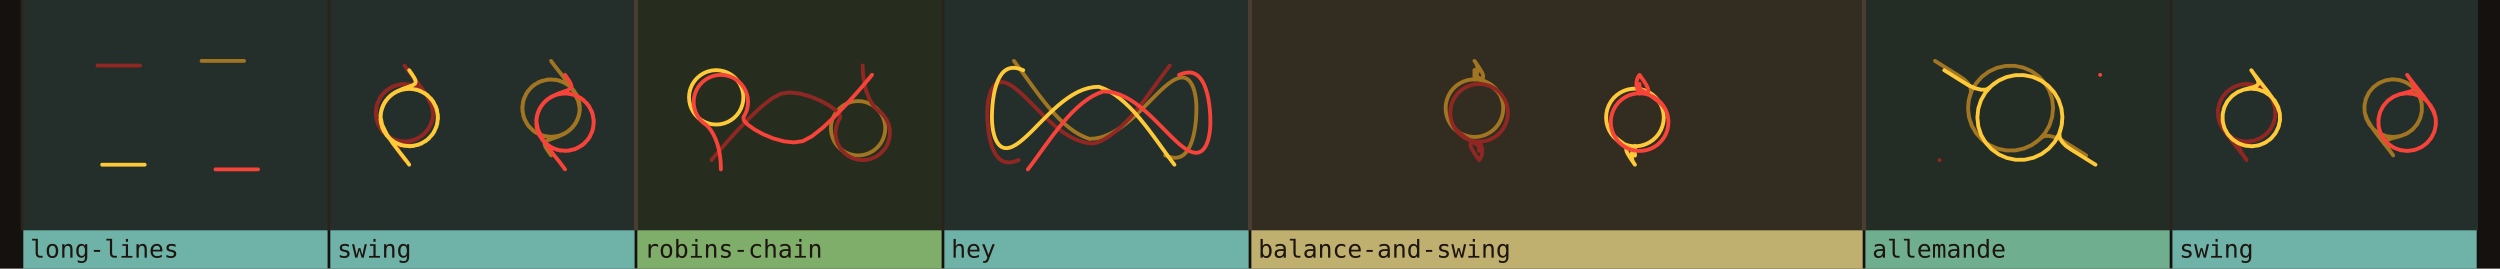
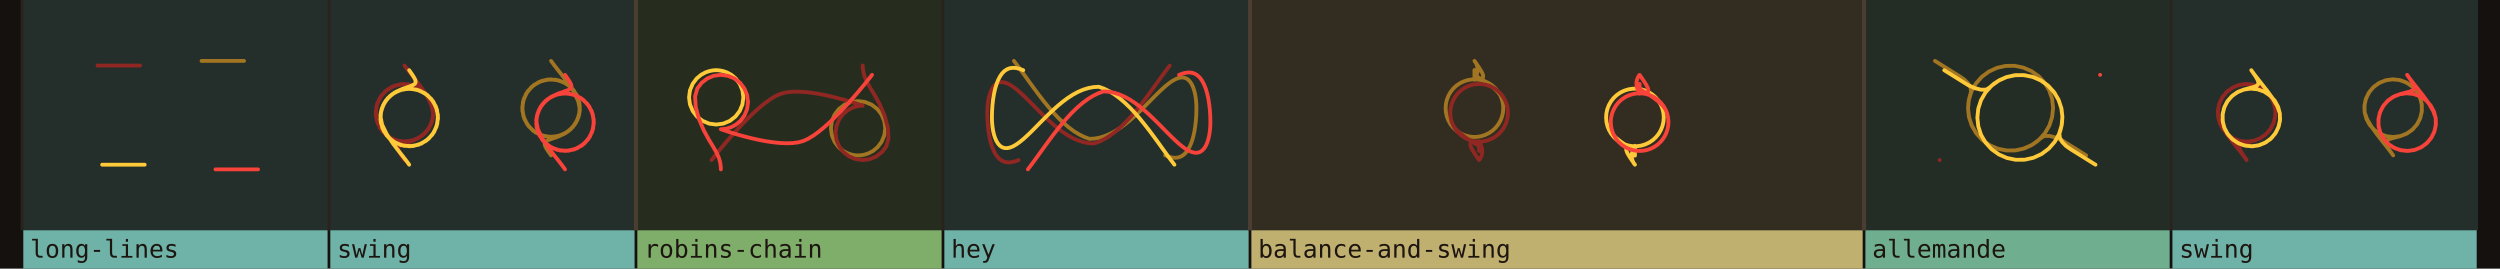
<svg xmlns="http://www.w3.org/2000/svg" viewBox="0 0 912 98" width="912" height="98" role="img">
  <rect width="912" height="98" fill="#14110f" />
  <svg x="8" y="0" width="112" height="84" viewBox="0 0 112 84">
    <rect width="112" height="84" fill="#6fb3a8" fill-opacity="0.18" />
-     <path d="M81.03 22.22L80.99 22.22L80.88 22.22L80.7 22.22L80.44 22.22L80.12 22.22L79.72 22.22L79.27 22.22L78.76 22.22L78.2 22.22L77.58 22.22L76.93 22.22L76.24 22.22L75.53 22.22L74.79 22.22L74.04 22.22L73.28 22.22L72.52 22.22L71.76 22.22L71.02 22.22L70.31 22.22L69.62 22.22L68.97 22.22L68.36 22.22L67.79 22.22L67.28 22.22L66.83 22.22L66.44 22.22L66.11 22.22L65.85 22.22L65.67 22.22L65.56 22.22L65.52 22.22L65.56 22.22L65.67 22.22L65.85 22.22L66.11 22.22L66.44 22.22L66.83 22.22L67.28 22.22L67.79 22.22L68.36 22.22L68.97 22.22L69.62 22.22L70.31 22.22L71.02 22.22L71.76 22.22L72.52 22.22L73.28 22.22L74.04 22.22L74.79 22.22L75.53 22.22L76.24 22.22L76.93 22.22L77.58 22.22L78.2 22.22L78.76 22.22L79.27 22.22L79.72 22.22L80.12 22.22L80.44 22.22L80.7 22.22L80.88 22.22L80.99 22.22L81.03 22.22" fill="none" stroke="#a17521" stroke-width="1.4" stroke-linecap="round" stroke-linejoin="round" />
-     <path d="M27.57 23.92L27.61 23.92L27.72 23.92L27.91 23.92L28.16 23.92L28.49 23.92L28.88 23.92L29.33 23.92L29.85 23.92L30.41 23.92L31.02 23.92L31.67 23.92L32.36 23.92L33.08 23.92L33.82 23.92L34.57 23.92L35.33 23.92L36.09 23.92L36.84 23.92L37.58 23.92L38.3 23.92L38.99 23.92L39.64 23.92L40.25 23.92L40.81 23.92L41.33 23.92L41.78 23.92L42.17 23.92L42.5 23.92L42.75 23.92L42.94 23.92L43.05 23.92L43.09 23.92L43.05 23.92L42.94 23.92L42.75 23.92L42.5 23.92L42.17 23.92L41.78 23.92L41.33 23.92L40.81 23.92L40.25 23.92L39.64 23.92L38.99 23.92L38.3 23.92L37.58 23.92L36.84 23.92L36.09 23.92L35.33 23.92L34.57 23.92L33.82 23.92L33.08 23.92L32.36 23.92L31.67 23.92L31.02 23.92L30.41 23.92L29.85 23.92L29.33 23.92L28.88 23.92L28.49 23.92L28.16 23.92L27.91 23.92L27.72 23.92L27.61 23.92L27.57 23.92" fill="none" stroke="#902722" stroke-width="1.4" stroke-linecap="round" stroke-linejoin="round" />
-     <path d="M29.27 60.08L29.31 60.08L29.42 60.08L29.61 60.08L29.86 60.08L30.19 60.08L30.58 60.08L31.03 60.08L31.54 60.08L32.11 60.08L32.72 60.08L33.37 60.08L34.06 60.08L34.78 60.08L35.51 60.08L36.27 60.08L37.03 60.08L37.79 60.08L38.54 60.08L39.28 60.08L40 60.08L40.68 60.08L41.34 60.08L41.95 60.08L42.51 60.08L43.02 60.08L43.48 60.08L43.87 60.08L44.19 60.08L44.45 60.08L44.63 60.08L44.75 60.08L44.78 60.08L44.75 60.08L44.63 60.08L44.45 60.08L44.19 60.08L43.87 60.08L43.48 60.08L43.02 60.08L42.51 60.08L41.95 60.08L41.34 60.08L40.68 60.08L40 60.08L39.28 60.08L38.54 60.08L37.79 60.08L37.03 60.08L36.27 60.08L35.51 60.08L34.78 60.08L34.06 60.08L33.37 60.08L32.72 60.08L32.11 60.08L31.54 60.08L31.03 60.08L30.58 60.08L30.19 60.08L29.86 60.08L29.61 60.08L29.42 60.08L29.31 60.08L29.27 60.08" fill="none" stroke="#ffca39" stroke-width="1.4" stroke-linecap="round" stroke-linejoin="round" />
-     <path d="M86.12 61.78L86.09 61.78L85.97 61.78L85.79 61.78L85.53 61.78L85.21 61.78L84.82 61.78L84.36 61.78L83.85 61.78L83.29 61.78L82.68 61.78L82.02 61.78L81.33 61.78L80.62 61.78L79.88 61.78L79.13 61.78L78.37 61.78L77.61 61.78L76.85 61.78L76.12 61.78L75.4 61.78L74.71 61.78L74.06 61.78L73.45 61.78L72.88 61.78L72.37 61.78L71.92 61.78L71.53 61.78L71.2 61.78L70.94 61.78L70.76 61.78L70.65 61.78L70.61 61.78L70.65 61.78L70.76 61.78L70.94 61.78L71.2 61.78L71.53 61.78L71.92 61.78L72.37 61.78L72.88 61.78L73.45 61.78L74.06 61.78L74.71 61.78L75.4 61.78L76.12 61.78L76.85 61.78L77.61 61.78L78.37 61.78L79.13 61.78L79.88 61.78L80.62 61.78L81.33 61.78L82.02 61.78L82.68 61.78L83.29 61.78L83.85 61.78L84.36 61.78L84.82 61.78L85.21 61.78L85.53 61.78L85.79 61.78L85.97 61.78L86.09 61.78L86.12 61.78" fill="none" stroke="#f8433a" stroke-width="1.4" stroke-linecap="round" stroke-linejoin="round" />
+     <path d="M81.03 22.22L80.99 22.22L80.87 22.22L80.67 22.22L80.39 22.22L80.02 22.22L79.58 22.22L79.05 22.22L78.45 22.22L77.8 22.22L77.15 22.22L76.51 22.22L75.86 22.22L75.21 22.22L74.57 22.22L73.92 22.22L73.28 22.22L72.63 22.22L71.98 22.22L71.34 22.22L70.69 22.22L70.04 22.22L69.4 22.22L68.75 22.22L68.1 22.22L67.5 22.22L66.97 22.22L66.53 22.22L66.17 22.22L65.88 22.22L65.68 22.22L65.56 22.22L65.52 22.22L65.56 22.22L65.68 22.22L65.88 22.22L66.17 22.22L66.53 22.22L66.97 22.22L67.5 22.22L68.1 22.22L68.75 22.22L69.4 22.22L70.04 22.22L70.69 22.22L71.34 22.22L71.98 22.22L72.63 22.22L73.28 22.22L73.92 22.22L74.57 22.22L75.21 22.22L75.86 22.22L76.51 22.22L77.15 22.22L77.8 22.22L78.45 22.22L79.05 22.22L79.58 22.22L80.02 22.22L80.39 22.22L80.67 22.22L80.87 22.22L80.99 22.22L81.03 22.22" fill="none" stroke="#a17521" stroke-width="1.4" stroke-linecap="round" stroke-linejoin="round" />
+     <path d="M27.57 23.92L27.61 23.92L27.74 23.92L27.94 23.92L28.22 23.92L28.58 23.92L29.03 23.92L29.55 23.92L30.16 23.92L30.81 23.92L31.45 23.92L32.1 23.92L32.75 23.92L33.39 23.92L34.04 23.92L34.68 23.92L35.33 23.92L35.98 23.92L36.62 23.92L37.27 23.92L37.92 23.92L38.56 23.92L39.21 23.92L39.85 23.92L40.5 23.92L41.11 23.92L41.63 23.92L42.08 23.92L42.44 23.92L42.72 23.92L42.92 23.92L43.05 23.92L43.09 23.92L43.05 23.92L42.92 23.92L42.72 23.92L42.44 23.92L42.08 23.92L41.63 23.92L41.11 23.92L40.5 23.92L39.85 23.92L39.21 23.92L38.56 23.92L37.92 23.92L37.27 23.92L36.62 23.92L35.98 23.92L35.33 23.92L34.68 23.92L34.04 23.92L33.39 23.92L32.75 23.92L32.1 23.92L31.45 23.92L30.81 23.92L30.16 23.92L29.55 23.92L29.03 23.92L28.58 23.92L28.22 23.92L27.94 23.92L27.74 23.92L27.61 23.92L27.57 23.92" fill="none" stroke="#902722" stroke-width="1.4" stroke-linecap="round" stroke-linejoin="round" />
+     <path d="M29.27 60.08L29.31 60.08L29.43 60.08L29.63 60.08L29.92 60.08L30.28 60.08L30.73 60.08L31.25 60.08L31.86 60.08L32.5 60.08L33.15 60.08L33.8 60.08L34.44 60.08L35.09 60.08L35.73 60.08L36.38 60.08L37.03 60.08L37.67 60.08L38.32 60.08L38.97 60.08L39.61 60.08L40.26 60.08L40.91 60.08L41.55 60.08L42.2 60.08L42.8 60.08L43.33 60.08L43.77 60.08L44.14 60.08L44.42 60.08L44.62 60.08L44.74 60.08L44.78 60.08L44.74 60.08L44.62 60.08L44.42 60.08L44.14 60.08L43.77 60.08L43.33 60.08L42.8 60.08L42.2 60.08L41.55 60.08L40.91 60.08L40.26 60.08L39.61 60.08L38.97 60.08L38.32 60.08L37.67 60.08L37.03 60.08L36.38 60.08L35.73 60.08L35.09 60.08L34.44 60.08L33.8 60.08L33.15 60.08L32.5 60.08L31.86 60.08L31.25 60.08L30.73 60.08L30.28 60.08L29.92 60.08L29.63 60.08L29.43 60.08L29.31 60.08L29.27 60.08" fill="none" stroke="#ffca39" stroke-width="1.4" stroke-linecap="round" stroke-linejoin="round" />
+     <path d="M86.12 61.78L86.08 61.78L85.96 61.78L85.76 61.78L85.48 61.78L85.11 61.78L84.67 61.78L84.14 61.78L83.54 61.78L82.89 61.78L82.24 61.78L81.6 61.78L80.95 61.78L80.31 61.78L79.66 61.78L79.01 61.78L78.37 61.78L77.72 61.78L77.07 61.78L76.43 61.78L75.78 61.78L75.13 61.78L74.49 61.78L73.84 61.78L73.2 61.78L72.59 61.78L72.06 61.78L71.62 61.78L71.26 61.78L70.97 61.78L70.77 61.78L70.65 61.78L70.61 61.78L70.65 61.78L70.77 61.78L70.97 61.78L71.26 61.78L71.62 61.78L72.06 61.78L72.59 61.78L73.2 61.78L73.84 61.78L74.49 61.78L75.13 61.78L75.78 61.78L76.43 61.78L77.07 61.78L77.72 61.78L78.37 61.78L79.01 61.78L79.66 61.78L80.31 61.78L80.95 61.78L81.6 61.78L82.24 61.78L82.89 61.78L83.54 61.78L84.14 61.78L84.67 61.78L85.11 61.78L85.48 61.78L85.76 61.78L85.96 61.78L86.08 61.78L86.12 61.78" fill="none" stroke="#f8433a" stroke-width="1.4" stroke-linecap="round" stroke-linejoin="round" />
  </svg>
  <path d="M8 0L8 84" stroke="#2a221c" stroke-width="1" fill="none" />
  <svg x="8" y="84" width="112" height="14" viewBox="0 0 112 14">
    <rect x="0.5" width="111" height="14" fill="#6fb3a8" />
    <text x="3" y="10" fill="#1d1510" font-size="9" font-family="ui-monospace, Menlo, monospace">long-lines</text>
  </svg>
  <svg x="120" y="0" width="112" height="84" viewBox="0 0 112 84">
    <rect width="112" height="84" fill="#6fb3a8" fill-opacity="0.18" />
    <path d="M81.03 22.22L81.3 22.59L82.06 23.63L83.31 25.24L85.03 27.42L87.11 30.16L89.24 33.39L90.93 36.88L91.54 40.03L91 42.81L89.58 45.59L87.34 47.87L84.53 49.37L81.4 49.97L78.23 49.59L75.32 48.29L72.93 46.17L71.29 43.43L70.55 40.33L70.77 37.15L71.93 34.18L73.93 31.69L76.58 29.92L79.65 29.03L82.84 29.09L85.86 30.11L88.44 31.98L90.34 34.55L91.38 37.56L91.47 40.75L90.6 43.82L88.85 46.49L86.38 48.51L83.42 49.7L80.24 49.94L77.14 49.23L74.39 47.61L72.25 45.24L70.92 42.34L70.52 39.18L71.08 36.04L72.56 33.21L74.82 30.96L77.65 29.49L80.8 28.94L83.96 29.35L86.85 30.69L89.21 32.84L90.82 35.6L91.52 38.71L91.27 41.89L90.07 44.84L88.11 47.24L85.81 48.83L83.4 49.91L81.29 50.65L79.76 51.21L78.9 51.78L78.65 52.46L78.87 53.3L79.37 54.24L79.97 55.17L80.52 55.96L80.9 56.5L81.03 56.69" fill="none" stroke="#a17521" stroke-width="1.4" stroke-linecap="round" stroke-linejoin="round" />
    <path d="M27.57 23.92L27.84 24.29L28.6 25.32L29.85 26.94L31.58 29.12L33.65 31.86L35.79 35.09L37.47 38.58L38.08 41.73L37.55 44.5L36.12 47.29L33.89 49.57L31.07 51.07L27.94 51.66L24.77 51.29L21.86 49.98L19.48 47.87L17.84 45.13L17.09 42.03L17.31 38.84L18.47 35.87L20.47 33.39L23.13 31.62L26.19 30.72L29.38 30.79L32.4 31.81L34.98 33.68L36.88 36.25L37.92 39.26L38.01 42.45L37.14 45.52L35.4 48.19L32.93 50.21L29.97 51.4L26.79 51.64L23.68 50.92L20.93 49.31L18.79 46.94L17.46 44.04L17.06 40.88L17.62 37.74L19.11 34.91L21.37 32.66L24.2 31.19L27.34 30.63L30.5 31.05L33.4 32.39L35.75 34.54L37.36 37.29L38.07 40.4L37.81 43.58L36.61 46.54L34.65 48.93L32.35 50.53L29.94 51.61L27.83 52.34L26.3 52.91L25.44 53.47L25.19 54.16L25.41 55L25.91 55.94L26.52 56.87L27.07 57.66L27.44 58.19L27.57 58.39" fill="none" stroke="#902722" stroke-width="1.4" stroke-linecap="round" stroke-linejoin="round" />
    <path d="M29.27 60.08L29.01 59.71L28.25 58.68L26.99 57.06L25.27 54.88L23.19 52.14L21.06 48.91L19.37 45.42L18.77 42.27L19.3 39.5L20.73 36.71L22.96 34.43L25.77 32.93L28.91 32.34L32.07 32.71L34.99 34.02L37.37 36.13L39.01 38.87L39.75 41.97L39.53 45.16L38.37 48.13L36.37 50.61L33.72 52.38L30.66 53.28L27.47 53.21L24.44 52.19L21.86 50.32L19.97 47.75L18.92 44.74L18.83 41.55L19.7 38.48L21.45 35.81L23.92 33.79L26.88 32.6L30.06 32.36L33.17 33.08L35.92 34.69L38.06 37.06L39.39 39.96L39.79 43.12L39.22 46.26L37.74 49.09L35.48 51.34L32.65 52.81L29.51 53.37L26.34 52.95L23.45 51.61L21.09 49.46L19.49 46.71L18.78 43.6L19.04 40.42L20.24 37.46L22.19 35.07L24.5 33.47L26.9 32.39L29.02 31.66L30.55 31.09L31.4 30.53L31.65 29.84L31.43 29L30.93 28.06L30.33 27.13L29.78 26.34L29.41 25.81L29.27 25.61" fill="none" stroke="#ffca39" stroke-width="1.4" stroke-linecap="round" stroke-linejoin="round" />
    <path d="M86.12 61.78L85.86 61.41L85.1 60.37L83.85 58.76L82.12 56.58L80.04 53.84L77.91 50.61L76.22 47.12L75.62 43.97L76.15 41.19L77.58 38.41L79.81 36.13L82.62 34.63L85.76 34.03L88.93 34.41L91.84 35.71L94.22 37.83L95.86 40.57L96.61 43.67L96.39 46.85L95.22 49.82L93.22 52.31L90.57 54.08L87.51 54.97L84.32 54.91L81.3 53.89L78.72 52.02L76.82 49.45L75.77 46.44L75.68 43.25L76.55 40.18L78.3 37.51L80.77 35.49L83.73 34.3L86.91 34.06L90.02 34.77L92.77 36.39L94.91 38.76L96.24 41.66L96.64 44.82L96.07 47.96L94.59 50.79L92.33 53.04L89.5 54.51L86.36 55.06L83.2 54.65L80.3 53.31L77.94 51.16L76.34 48.4L75.63 45.29L75.89 42.11L77.09 39.16L79.04 36.76L81.35 35.17L83.76 34.09L85.87 33.35L87.4 32.79L88.25 32.22L88.5 31.54L88.29 30.7L87.79 29.76L87.18 28.83L86.63 28.04L86.26 27.5L86.12 27.31" fill="none" stroke="#f8433a" stroke-width="1.4" stroke-linecap="round" stroke-linejoin="round" />
  </svg>
  <path d="M120 0L120 84" stroke="#2a221c" stroke-width="1" fill="none" />
  <svg x="120" y="84" width="112" height="14" viewBox="0 0 112 14">
    <rect x="0.5" width="111" height="14" fill="#6fb3a8" />
    <text x="3" y="10" fill="#1d1510" font-size="9" font-family="ui-monospace, Menlo, monospace">swing</text>
  </svg>
  <svg x="232" y="0" width="112" height="84" viewBox="0 0 112 84">
    <rect width="112" height="84" fill="#7fae6a" fill-opacity="0.18" />
-     <path d="M81.03 56.69L81.08 56.69L81.21 56.69L81.43 56.68L81.73 56.67L82.11 56.63L82.56 56.57L83.09 56.47L83.67 56.33L84.32 56.13L85 55.86L85.72 55.51L86.46 55.07L87.2 54.53L87.93 53.89L88.63 53.14L89.27 52.29L89.84 51.32L90.31 50.26L90.66 49.12L90.88 47.9L90.94 46.63L90.84 45.34L90.56 44.04L90.09 42.76L89.45 41.55L88.63 40.41L87.64 39.4L86.51 38.52L85.26 37.82L83.9 37.29L82.49 36.98L81.03 36.87L79.58 36.98L78.16 37.29L76.81 37.82L75.55 38.52L74.42 39.4L73.44 40.41L72.62 41.55L71.97 42.76L71.51 44.04L71.23 45.34L71.12 46.63L71.18 47.9L71.4 49.12L71.75 50.26L72.22 51.32L72.79 52.29L73.43 53.14L74.13 53.89L74.86 54.53L75.6 55.07L76.34 55.51L77.06 55.86L77.75 56.13L78.39 56.33L78.97 56.47L79.5 56.57L79.95 56.63L80.33 56.67L80.63 56.68L80.85 56.69L80.99 56.69L81.03 56.69" fill="none" stroke="#a17521" stroke-width="1.4" stroke-linecap="round" stroke-linejoin="round" />
-     <path d="M27.57 58.39L28.34 57.45L30.43 54.97L33.51 51.41L37.29 47.25L41.43 42.98L45.61 39.06L49.53 35.97L52.86 34.19L56.11 33.73L59.77 34.14L63.57 35.2L67.22 36.71L70.42 38.45L72.89 40.21L74.35 41.79L74.49 42.97L73.92 43.93L73.45 44.99L73.1 46.14L72.88 47.35L72.82 48.62L72.92 49.92L73.21 51.22L73.67 52.49L74.31 53.71L75.13 54.84L76.12 55.86L77.25 56.73L78.5 57.44L79.86 57.96L81.27 58.28L82.73 58.39L84.18 58.28L85.6 57.96L86.95 57.44L88.21 56.73L89.34 55.86L90.32 54.84L91.14 53.71L91.79 52.49L92.25 51.22L92.53 49.92L92.64 48.62L92.58 47.35L92.36 46.14L92.01 44.99L91.54 43.93L90.97 42.97L90.33 42.11L89.63 41.36L88.9 40.72L88.16 40.19L87.33 39.43L86.41 38.25L85.5 36.75L84.69 35.03L84.01 33.19L83.5 31.3L83.13 29.45L82.91 27.72L82.79 26.21L82.74 25L82.73 24.2L82.73 23.92" fill="none" stroke="#902722" stroke-width="1.4" stroke-linecap="round" stroke-linejoin="round" />
-     <path d="M29.27 25.61L29.23 25.61L29.09 25.61L28.87 25.62L28.57 25.64L28.19 25.67L27.74 25.73L27.21 25.83L26.63 25.97L25.99 26.17L25.3 26.44L24.58 26.79L23.84 27.23L23.1 27.77L22.37 28.41L21.67 29.16L21.03 30.02L20.46 30.98L19.99 32.04L19.64 33.18L19.42 34.4L19.36 35.67L19.47 36.97L19.75 38.27L20.21 39.54L20.86 40.76L21.68 41.89L22.66 42.91L23.79 43.78L25.05 44.49L26.4 45.01L27.82 45.33L29.27 45.43L30.73 45.33L32.14 45.01L33.5 44.49L34.75 43.78L35.88 42.91L36.87 41.89L37.69 40.76L38.33 39.54L38.79 38.27L39.08 36.97L39.18 35.67L39.12 34.4L38.9 33.18L38.55 32.04L38.08 30.98L37.51 30.02L36.87 29.16L36.17 28.41L35.44 27.77L34.7 27.23L33.96 26.79L33.24 26.44L32.56 26.17L31.91 25.97L31.33 25.83L30.8 25.73L30.35 25.67L29.97 25.64L29.67 25.62L29.45 25.61L29.32 25.61L29.27 25.61" fill="none" stroke="#ffca39" stroke-width="1.4" stroke-linecap="round" stroke-linejoin="round" />
-     <path d="M86.12 27.31L85.36 28.24L83.27 30.73L80.18 34.29L76.41 38.44L72.27 42.72L68.08 46.64L64.16 49.73L60.83 51.5L57.59 51.96L53.93 51.56L50.13 50.5L46.48 48.99L43.28 47.25L40.8 45.48L39.35 43.91L39.21 42.73L39.78 41.76L40.25 40.71L40.6 39.56L40.82 38.34L40.88 37.07L40.77 35.78L40.49 34.48L40.03 33.2L39.38 31.99L38.56 30.85L37.58 29.84L36.45 28.96L35.19 28.26L33.84 27.74L32.42 27.42L30.97 27.31L29.51 27.42L28.1 27.74L26.74 28.26L25.49 28.96L24.36 29.84L23.37 30.85L22.55 31.99L21.91 33.2L21.44 34.48L21.16 35.78L21.06 37.07L21.12 38.34L21.34 39.56L21.69 40.71L22.16 41.76L22.73 42.73L23.37 43.58L24.07 44.33L24.8 44.97L25.54 45.51L26.37 46.26L27.29 47.45L28.2 48.95L29.01 50.66L29.69 52.51L30.2 54.4L30.56 56.25L30.79 57.98L30.91 59.49L30.96 60.7L30.97 61.49L30.97 61.78" fill="none" stroke="#f8433a" stroke-width="1.4" stroke-linecap="round" stroke-linejoin="round" />
+     <path d="M81.03 56.69L81.03 56.69L81.03 56.69L81.03 56.69L81.03 56.69L81.03 56.69L81.03 56.69L81.03 56.69L81.03 56.69L81.03 56.69L81.03 56.69L81.03 56.69L81.03 56.69L81.03 56.69L81.03 56.69L81.03 56.69L81.03 56.69L81.03 56.69L81.03 56.69L81.03 56.69L81.03 56.69L81.03 56.69L81.03 56.69L81.03 56.69L81.03 56.69L81.03 56.69L81.03 56.69L81.03 56.69L81.03 56.69L81.03 56.69L81.03 56.69L81.03 56.69L81.03 56.69L81.19 56.69L81.68 56.67L82.49 56.58L83.6 56.35L84.97 55.87L86.54 55.02L88.15 53.67L89.61 51.73L90.6 49.34L90.94 46.78L90.6 44.21L89.61 41.82L88.04 39.77L85.99 38.2L83.6 37.21L81.03 36.87L78.47 37.21L76.08 38.2L74.02 39.77L72.45 41.82L71.46 44.21L71.12 46.78L71.46 49.34L72.45 51.73L73.91 53.67L75.53 55.02L77.09 55.87L78.47 56.35L79.58 56.58L80.38 56.67L80.87 56.69L81.03 56.69" fill="none" stroke="#a17521" stroke-width="1.4" stroke-linecap="round" stroke-linejoin="round" />
+     <path d="M27.57 58.39L27.76 58.15L28.28 57.49L29.1 56.44L30.2 55.08L31.54 53.46L33.09 51.62L34.81 49.64L36.68 47.56L38.65 45.44L40.69 43.34L42.78 41.32L44.87 39.42L46.94 37.71L48.96 36.24L50.88 35.07L52.67 34.26L54.53 33.76L56.6 33.49L58.86 33.43L61.25 33.54L63.72 33.79L66.22 34.17L68.72 34.64L71.15 35.17L73.47 35.75L75.64 36.33L77.61 36.9L79.33 37.43L80.74 37.89L81.81 38.25L82.49 38.48L82.73 38.57L82.57 38.57L82.08 38.59L81.27 38.67L80.16 38.9L78.79 39.38L77.22 40.24L75.61 41.58L74.15 43.52L73.16 45.91L72.82 48.48L73.16 51.04L74.15 53.43L75.72 55.48L77.77 57.06L80.16 58.05L82.73 58.39L85.29 58.05L87.68 57.06L89.74 55.48L91.31 53.43L92.12 50.54L91.91 46.66L90.71 42.25L88.93 38.08L87.08 34.71L85.48 32.08L84.26 29.93L83.44 28.08L82.97 26.38L82.78 25L82.73 24.19L82.73 23.92" fill="none" stroke="#902722" stroke-width="1.4" stroke-linecap="round" stroke-linejoin="round" />
+     <path d="M29.27 25.61L29.27 25.61L29.27 25.61L29.27 25.61L29.27 25.61L29.27 25.61L29.27 25.61L29.27 25.61L29.27 25.61L29.27 25.61L29.27 25.61L29.27 25.61L29.27 25.61L29.27 25.61L29.27 25.61L29.27 25.61L29.27 25.61L29.27 25.61L29.27 25.61L29.27 25.61L29.27 25.61L29.27 25.61L29.27 25.61L29.27 25.61L29.27 25.61L29.27 25.61L29.27 25.61L29.27 25.61L29.27 25.61L29.27 25.61L29.27 25.61L29.27 25.61L29.27 25.61L29.11 25.61L28.62 25.63L27.82 25.72L26.71 25.95L25.33 26.43L23.77 27.28L22.15 28.63L20.69 30.57L19.7 32.96L19.36 35.52L19.7 38.09L20.69 40.48L22.26 42.53L24.32 44.11L26.71 45.1L29.27 45.43L31.84 45.1L34.23 44.11L36.28 42.53L37.85 40.48L38.84 38.09L39.18 35.52L38.84 32.96L37.85 30.57L36.39 28.63L34.78 27.28L33.21 26.43L31.84 25.95L30.73 25.72L29.92 25.63L29.43 25.61L29.27 25.61" fill="none" stroke="#ffca39" stroke-width="1.4" stroke-linecap="round" stroke-linejoin="round" />
+     <path d="M86.12 27.31L85.94 27.54L85.42 28.21L84.59 29.25L83.49 30.62L82.15 32.24L80.6 34.07L78.88 36.06L77.02 38.14L75.05 40.25L73 42.35L70.92 44.38L68.82 46.28L66.75 47.99L64.74 49.45L62.82 50.62L61.02 51.44L59.17 51.94L57.09 52.2L54.84 52.27L52.45 52.16L49.98 51.9L47.47 51.53L44.98 51.06L42.55 50.52L40.22 49.95L38.05 49.37L36.09 48.8L34.37 48.27L32.95 47.81L31.88 47.45L31.2 47.22L30.97 47.13L31.13 47.13L31.62 47.11L32.42 47.02L33.53 46.79L34.91 46.31L36.47 45.46L38.09 44.11L39.55 42.18L40.54 39.79L40.88 37.22L40.54 34.66L39.55 32.27L37.98 30.21L35.92 28.64L33.53 27.65L30.97 27.31L28.4 27.65L26.01 28.64L23.96 30.21L22.39 32.27L21.57 35.16L21.79 39.04L22.99 43.45L24.77 47.62L26.62 50.98L28.22 53.62L29.44 55.77L30.26 57.62L30.73 59.32L30.92 60.69L30.97 61.51L30.97 61.78" fill="none" stroke="#f8433a" stroke-width="1.4" stroke-linecap="round" stroke-linejoin="round" />
  </svg>
  <path d="M232 0L232 84" stroke="#2a221c" stroke-width="1" fill="none" />
  <svg x="232" y="84" width="112" height="14" viewBox="0 0 112 14">
    <rect x="0.5" width="111" height="14" fill="#7fae6a" />
    <text x="3" y="10" fill="#1d1510" font-size="9" font-family="ui-monospace, Menlo, monospace">robins-chain</text>
  </svg>
  <svg x="344" y="0" width="112" height="84" viewBox="0 0 112 84">
    <rect width="112" height="84" fill="#6fb3a8" fill-opacity="0.18" />
    <path d="M81.03 56.69L82.35 57.18L83.6 57.48L84.78 57.57L85.88 57.43L86.91 57.05L87.85 56.42L88.71 55.56L89.49 54.46L90.17 53.14L90.78 51.61L91.29 49.89L91.71 48.01L92.03 45.99L92.27 43.87L92.41 41.68L92.45 39.45L92.41 37.81L92.27 36.2L92.03 34.66L91.71 33.23L91.29 31.93L90.78 30.79L90.17 29.85L89.49 29.1L88.71 28.59L87.85 28.31L86.91 28.26L85.88 28.47L84.78 28.91L83.6 29.57L82.35 30.46L81.03 31.53L79.65 32.78L78.2 34.17L76.69 35.68L75.12 37.27L73.5 38.9L71.84 40.55L70.13 42.18L68.38 43.74L66.59 45.21L64.78 46.56L62.93 47.76L61.06 48.77L59.18 49.58L57.28 50.18L55.37 50.54L53.45 50.66L51.54 49.95L49.63 49.01L47.73 47.84L45.85 46.44L43.98 44.84L42.13 43.07L40.32 41.14L38.53 39.08L36.78 36.94L35.07 34.73L33.4 32.5L31.79 30.28L30.22 28.11L28.71 26.02L27.26 24.05L25.88 22.22" fill="none" stroke="#a17521" stroke-width="1.4" stroke-linecap="round" stroke-linejoin="round" />
    <path d="M82.73 23.92L81.34 25.75L79.89 27.72L78.38 29.81L76.82 31.98L75.2 34.2L73.54 36.43L71.83 38.63L70.08 40.78L68.29 42.84L66.47 44.77L64.63 46.54L62.76 48.14L60.87 49.53L58.97 50.71L57.07 51.65L55.15 52.35L53.24 52.23L51.33 51.87L49.43 51.28L47.54 50.47L45.68 49.45L43.83 48.26L42.01 46.91L40.23 45.44L38.48 43.87L36.77 42.25L35.1 40.6L33.48 38.97L31.92 37.38L30.41 35.87L28.96 34.48L27.57 33.23L26.25 32.15L25 31.27L23.83 30.6L22.72 30.16L21.7 29.96L20.76 30L19.9 30.28L19.12 30.8L18.43 31.54L17.83 32.49L17.32 33.63L16.9 34.93L16.57 36.36L16.34 37.9L16.2 39.51L16.15 41.15L16.2 43.38L16.34 45.57L16.57 47.69L16.9 49.7L17.32 51.59L17.83 53.3L18.43 54.84L19.12 56.16L19.9 57.26L20.76 58.12L21.7 58.74L22.72 59.12L23.83 59.27L25 59.18L26.25 58.88L27.57 58.39" fill="none" stroke="#902722" stroke-width="1.4" stroke-linecap="round" stroke-linejoin="round" />
    <path d="M29.27 25.61L27.95 25.12L26.7 24.82L25.52 24.73L24.42 24.88L23.4 25.26L22.45 25.88L21.59 26.74L20.82 27.84L20.13 29.16L19.53 30.7L19.02 32.41L18.6 34.3L18.27 36.31L18.04 38.43L17.9 40.62L17.85 42.85L17.9 44.49L18.04 46.1L18.27 47.64L18.6 49.07L19.02 50.37L19.53 51.51L20.13 52.46L20.82 53.2L21.59 53.72L22.45 54L23.4 54.04L24.42 53.84L25.52 53.4L26.7 52.73L27.95 51.85L29.27 50.77L30.66 49.52L32.11 48.13L33.62 46.62L35.18 45.03L36.8 43.4L38.46 41.75L40.17 40.13L41.92 38.56L43.71 37.09L45.53 35.74L47.37 34.55L49.24 33.53L51.13 32.72L53.03 32.13L54.93 31.77L56.85 31.65L58.76 32.35L60.67 33.29L62.57 34.47L64.46 35.86L66.32 37.46L68.17 39.23L69.99 41.16L71.77 43.22L73.52 45.37L75.23 47.57L76.9 49.8L78.52 52.02L80.08 54.19L81.59 56.28L83.04 58.25L84.43 60.08" fill="none" stroke="#ffca39" stroke-width="1.4" stroke-linecap="round" stroke-linejoin="round" />
    <path d="M30.97 61.78L32.35 59.95L33.8 57.98L35.31 55.89L36.88 53.72L38.5 51.5L40.16 49.27L41.87 47.06L43.62 44.92L45.41 42.86L47.22 40.93L49.07 39.16L50.94 37.56L52.82 36.16L54.72 34.99L56.63 34.05L58.55 33.34L60.46 33.46L62.37 33.82L64.27 34.42L66.15 35.23L68.02 36.24L69.87 37.44L71.68 38.79L73.47 40.26L75.22 41.82L76.93 43.45L78.6 45.1L80.21 46.73L81.78 48.32L83.29 49.83L84.74 51.22L86.12 52.47L87.44 53.54L88.69 54.43L89.87 55.09L90.97 55.53L92 55.74L92.94 55.69L93.8 55.41L94.58 54.9L95.27 54.15L95.87 53.21L96.38 52.07L96.8 50.77L97.12 49.34L97.36 47.8L97.5 46.19L97.55 44.55L97.5 42.32L97.36 40.13L97.12 38.01L96.8 35.99L96.38 34.11L95.87 32.39L95.27 30.86L94.58 29.54L93.8 28.44L92.94 27.58L92 26.95L90.97 26.57L89.87 26.43L88.69 26.52L87.44 26.82L86.12 27.31" fill="none" stroke="#f8433a" stroke-width="1.4" stroke-linecap="round" stroke-linejoin="round" />
  </svg>
  <path d="M344 0L344 84" stroke="#2a221c" stroke-width="1" fill="none" />
  <svg x="344" y="84" width="112" height="14" viewBox="0 0 112 14">
    <rect x="0.5" width="111" height="14" fill="#6fb3a8" />
    <text x="3" y="10" fill="#1d1510" font-size="9" font-family="ui-monospace, Menlo, monospace">hey</text>
  </svg>
  <svg x="456" y="0" width="224" height="84" viewBox="0 0 224 84">
    <rect width="224" height="84" fill="#c0b070" fill-opacity="0.18" />
    <path d="M81.88 22.22L82.02 22.38L82.37 22.89L82.77 23.76L83.02 24.93L83 26.2L82.7 27.27L82.36 28.11L82.08 28.72L81.91 29.05L81.88 29.11L81.88 29.11L81.88 29.11L81.88 29.11L81.88 29.08L81.88 28.77L81.88 28.22L81.88 27.53L81.88 26.78L81.88 26.11L81.88 25.66L81.88 25.53L81.88 25.53L81.88 25.53L81.88 25.53L81.88 25.53L81.88 25.53L81.88 25.53L81.88 25.53L81.88 25.82L81.88 26.46L81.88 27.1L81.88 27.39L82.14 27.54L82.86 27.96L83.97 28.62L85.41 29.52L87.07 30.66L88.79 32L90.32 33.45L91.31 34.79L91.84 36.09L92.23 37.59L92.39 39.16L92.32 40.74L92.01 42.29L91.47 43.77L90.72 45.16L89.76 46.42L88.63 47.52L87.35 48.44L85.94 49.16L84.44 49.66L82.88 49.93L81.3 49.96L79.74 49.75L78.22 49.32L76.78 48.66L75.46 47.79L74.29 46.74L73.28 45.52L72.47 44.16L71.87 42.7L71.5 41.17L71.36 39.59L71.46 38.02L71.79 36.47L72.35 34.99L73.13 33.62L74.1 32.37L75.25 31.29L76.54 30.39L77.96 29.69L79.47 29.21L81.03 28.97L82.61 28.96L84.17 29.19L85.68 29.65L87.11 30.33L88.42 31.21L89.58 32.29L90.56 33.52L91.35 34.89L91.93 36.36L92.28 37.9L92.4 39.47L92.27 41.05L91.92 42.59L91.34 44.06L90.54 45.42L89.55 46.65L88.38 47.72L87.07 48.6L85.65 49.28L84.13 49.73L82.57 49.95L80.99 49.94L79.43 49.68L77.92 49.2L76.51 48.5L75.21 47.59L74.07 46.51L73.1 45.26L72.33 43.88L71.78 42.4L71.45 40.85L71.36 39.28L71.5 37.7L71.88 36.17L72.49 34.71L73.3 33.36L74.31 32.14L75.49 31.09L76.82 30.23L78.26 29.58L79.78 29.15L81.3 28.95L82.68 28.96L83.83 28.91L84.64 28.67L85.04 28.22L85.06 27.55L84.76 26.7L84.23 25.72L83.59 24.7L82.94 23.74L82.39 22.94L82.01 22.41L81.88 22.22" fill="none" stroke="#a17521" stroke-width="1.4" stroke-linecap="round" stroke-linejoin="round" />
    <path d="M83.57 58.39L83.72 58.22L84.07 57.72L84.47 56.85L84.72 55.67L84.69 54.4L84.4 53.34L84.06 52.49L83.77 51.89L83.6 51.55L83.57 51.49L83.57 51.49L83.57 51.49L83.57 51.49L83.57 51.52L83.57 51.83L83.57 52.39L83.57 53.07L83.57 53.83L83.57 54.49L83.57 54.95L83.57 55.07L83.57 55.07L83.57 55.07L83.57 55.07L83.57 55.07L83.57 55.07L83.57 55.07L83.57 55.07L83.57 54.78L83.57 54.14L83.57 53.51L83.57 53.22L83.31 53.07L82.59 52.65L81.48 51.98L80.04 51.08L78.38 49.95L76.66 48.61L75.13 47.16L74.14 45.81L73.61 44.52L73.22 43.02L73.06 41.45L73.13 39.87L73.44 38.32L73.98 36.83L74.74 35.45L75.69 34.19L76.82 33.09L78.11 32.17L79.51 31.45L81.01 30.95L82.57 30.68L84.15 30.65L85.71 30.85L87.23 31.29L88.67 31.95L89.99 32.81L91.17 33.87L92.17 35.09L92.98 36.44L93.58 37.91L93.95 39.44L94.09 41.01L93.99 42.59L93.66 44.13L93.1 45.61L92.33 46.99L91.35 48.23L90.21 49.32L88.91 50.22L87.49 50.92L85.98 51.39L84.42 51.64L82.84 51.65L81.28 51.42L79.77 50.96L78.34 50.28L77.03 49.39L75.87 48.32L74.89 47.09L74.1 45.72L73.52 44.25L73.17 42.71L73.05 41.13L73.18 39.56L73.53 38.02L74.12 36.55L74.91 35.18L75.9 33.95L77.07 32.89L78.38 32L79.81 31.33L81.32 30.88L82.88 30.65L84.46 30.67L86.02 30.92L87.53 31.4L88.94 32.1L90.24 33.01L91.38 34.1L92.35 35.35L93.12 36.73L93.67 38.21L94 39.75L94.09 41.33L93.95 42.9L93.57 44.44L92.96 45.9L92.15 47.25L91.14 48.46L89.96 49.51L88.63 50.38L87.19 51.03L85.67 51.46L84.16 51.65L82.77 51.65L81.62 51.7L80.82 51.94L80.41 52.39L80.4 53.06L80.7 53.91L81.22 54.89L81.86 55.91L82.51 56.87L83.07 57.66L83.44 58.19L83.57 58.39" fill="none" stroke="#902722" stroke-width="1.4" stroke-linecap="round" stroke-linejoin="round" />
    <path d="M140.43 60.08L140.28 59.92L139.93 59.42L139.53 58.55L139.28 57.37L139.31 56.1L139.6 55.03L139.94 54.19L140.23 53.58L140.4 53.25L140.43 53.19L140.43 53.19L140.43 53.19L140.43 53.19L140.43 53.22L140.43 53.53L140.43 54.08L140.43 54.77L140.43 55.52L140.43 56.19L140.43 56.64L140.43 56.77L140.43 56.77L140.43 56.77L140.43 56.77L140.43 56.77L140.43 56.77L140.43 56.77L140.43 56.77L140.43 56.48L140.43 55.84L140.43 55.2L140.43 54.91L140.16 54.76L139.44 54.34L138.33 53.68L136.89 52.78L135.23 51.64L133.51 50.3L131.99 48.85L131 47.51L130.46 46.22L130.07 44.72L129.91 43.14L129.98 41.57L130.29 40.02L130.83 38.53L131.59 37.14L132.54 35.88L133.67 34.78L134.96 33.86L136.36 33.14L137.86 32.65L139.42 32.38L141 32.34L142.57 32.55L144.08 32.99L145.52 33.64L146.84 34.51L148.02 35.57L149.02 36.78L149.83 38.14L150.43 39.6L150.81 41.14L150.94 42.71L150.85 44.29L150.51 45.83L149.95 47.31L149.18 48.69L148.2 49.93L147.06 51.02L145.76 51.92L144.34 52.61L142.83 53.09L141.27 53.33L139.69 53.34L138.13 53.11L136.62 52.66L135.19 51.97L133.89 51.09L132.73 50.02L131.74 48.78L130.95 47.41L130.37 45.94L130.02 44.4L129.91 42.83L130.03 41.25L130.38 39.71L130.97 38.25L131.76 36.88L132.75 35.65L133.92 34.58L135.23 33.7L136.66 33.03L138.17 32.57L139.74 32.35L141.31 32.37L142.87 32.62L144.38 33.1L145.79 33.8L147.09 34.71L148.23 35.8L149.2 37.05L149.97 38.43L150.52 39.9L150.85 41.45L150.94 43.03L150.8 44.6L150.42 46.13L149.81 47.59L149 48.95L147.99 50.16L146.81 51.21L145.48 52.07L144.05 52.73L142.53 53.16L141.01 53.35L139.63 53.34L138.47 53.39L137.67 53.63L137.27 54.08L137.25 54.75L137.55 55.61L138.07 56.58L138.71 57.6L139.36 58.56L139.92 59.36L140.29 59.89L140.43 60.08" fill="none" stroke="#ffca39" stroke-width="1.4" stroke-linecap="round" stroke-linejoin="round" />
    <path d="M142.12 27.31L141.98 27.47L141.63 27.98L141.23 28.85L140.98 30.02L141 31.29L141.3 32.36L141.64 33.2L141.92 33.81L142.09 34.15L142.12 34.2L142.12 34.2L142.12 34.2L142.12 34.2L142.12 34.17L142.12 33.86L142.12 33.31L142.12 32.62L142.12 31.87L142.12 31.2L142.12 30.75L142.12 30.62L142.12 30.62L142.12 30.62L142.12 30.62L142.12 30.62L142.12 30.62L142.12 30.62L142.12 30.62L142.12 30.91L142.12 31.55L142.12 32.19L142.12 32.48L142.38 32.63L143.11 33.05L144.22 33.71L145.65 34.61L147.31 35.75L149.03 37.09L150.56 38.54L151.55 39.88L152.09 41.18L152.48 42.68L152.64 44.25L152.56 45.83L152.25 47.38L151.72 48.86L150.96 50.25L150.01 51.51L148.88 52.61L147.59 53.53L146.18 54.25L144.69 54.75L143.13 55.02L141.55 55.05L139.98 54.85L138.46 54.41L137.03 53.75L135.71 52.88L134.53 51.83L133.53 50.61L132.72 49.25L132.12 47.79L131.74 46.26L131.6 44.68L131.7 43.11L132.04 41.56L132.6 40.09L133.37 38.71L134.34 37.46L135.49 36.38L136.79 35.48L138.21 34.78L139.71 34.31L141.27 34.06L142.85 34.05L144.42 34.28L145.93 34.74L147.35 35.42L148.66 36.31L149.82 37.38L150.81 38.61L151.6 39.98L152.18 41.45L152.53 42.99L152.64 44.57L152.52 46.14L152.16 47.68L151.58 49.15L150.79 50.51L149.79 51.74L148.63 52.81L147.32 53.69L145.89 54.37L144.38 54.82L142.81 55.04L141.23 55.03L139.67 54.78L138.17 54.29L136.75 53.59L135.46 52.69L134.32 51.6L133.35 50.35L132.58 48.97L132.02 47.49L131.7 45.94L131.6 44.37L131.75 42.79L132.13 41.26L132.73 39.8L133.55 38.45L134.56 37.23L135.74 36.18L137.06 35.32L138.5 34.67L140.02 34.24L141.54 34.04L142.92 34.05L144.08 34L144.88 33.76L145.28 33.31L145.3 32.64L145 31.79L144.48 30.81L143.83 29.79L143.19 28.83L142.63 28.04L142.26 27.5L142.12 27.31" fill="none" stroke="#f8433a" stroke-width="1.4" stroke-linecap="round" stroke-linejoin="round" />
  </svg>
  <path d="M456 0L456 84" stroke="#2a221c" stroke-width="1" fill="none" />
  <svg x="456" y="84" width="224" height="14" viewBox="0 0 224 14">
    <rect x="0.5" width="223" height="14" fill="#c0b070" />
    <text x="3" y="10" fill="#1d1510" font-size="9" font-family="ui-monospace, Menlo, monospace">balance-and-swing</text>
  </svg>
  <svg x="680" y="0" width="112" height="84" viewBox="0 0 112 84">
    <rect width="112" height="84" fill="#6faf8f" fill-opacity="0.18" />
    <path d="M25.88 22.22L26.25 22.45L27.27 23.09L28.79 24.04L30.64 25.19L32.67 26.47L34.74 27.76L36.63 29.05L38.04 30.53L38.87 32.05L39.03 33.55L38.55 35.16L38.11 37.19L37.94 39.67L38.25 42.55L39.22 45.63L40.82 48.46L42.98 50.9L45.61 52.83L48.57 54.18L51.75 54.87L55.01 54.89L58.2 54.22L61.18 52.91L63.82 51L66 48.58L67.63 45.76L68.63 42.66L68.97 39.42L68.62 36.18L67.6 33.08L65.96 30.27L63.76 27.86L61.12 25.97L58.13 24.66L54.94 24.01L51.68 24.04L48.5 24.75L45.54 26.11L42.93 28.06L40.78 30.51L39.19 33.35L38.23 36.46L37.94 39.71L38.34 42.94L39.4 46.02L41.08 48.81L43.31 51.19L45.98 53.05L48.99 54.31L52.19 54.91L55.44 54.84L58.49 54.13L60.98 53.02L62.92 51.74L64.37 50.48L65.69 49.62L67.56 49.57L69.86 50.15L72.35 51.28L74.8 52.8L77.15 54.26L79.14 55.5L80.52 56.37L81.03 56.69" fill="none" stroke="#a17521" stroke-width="1.4" stroke-linecap="round" stroke-linejoin="round" />
    <path d="M27.57 58.39L27.57 58.39L27.57 58.39L27.57 58.39L27.57 58.39L27.57 58.39L27.57 58.39L27.57 58.39L27.57 58.39L27.57 58.39L27.57 58.39L27.57 58.39L27.57 58.39L27.57 58.39L27.57 58.39L27.57 58.39L27.57 58.39L27.57 58.39L27.57 58.39L27.57 58.39L27.57 58.39L27.57 58.39L27.57 58.39L27.57 58.39L27.57 58.39L27.57 58.39L27.57 58.39L27.57 58.39L27.57 58.39L27.57 58.39L27.57 58.39L27.57 58.39L27.57 58.39L27.57 58.39L27.57 58.39L27.57 58.39L27.57 58.39L27.57 58.39L27.57 58.39L27.57 58.39L27.57 58.39L27.57 58.39L27.57 58.39L27.57 58.39L27.57 58.39L27.57 58.39L27.57 58.39L27.57 58.39L27.57 58.39L27.57 58.39L27.57 58.39L27.57 58.39L27.57 58.39L27.57 58.39L27.57 58.39L27.57 58.39L27.57 58.39L27.57 58.39L27.57 58.39L27.57 58.39L27.57 58.39L27.57 58.39L27.57 58.39L27.57 58.39L27.57 58.39" fill="none" stroke="#902722" stroke-width="1.4" stroke-linecap="round" stroke-linejoin="round" />
    <path d="M84.43 60.08L84.05 59.85L83.03 59.21L81.52 58.27L79.67 57.11L77.63 55.84L75.56 54.55L73.67 53.25L72.26 51.77L71.43 50.25L71.27 48.75L71.75 47.14L72.2 45.11L72.36 42.63L72.05 39.75L71.08 36.68L69.48 33.84L67.32 31.4L64.7 29.47L61.73 28.12L58.55 27.43L55.29 27.41L52.1 28.08L49.12 29.4L46.48 31.31L44.3 33.73L42.67 36.55L41.67 39.65L41.34 42.89L41.69 46.12L42.7 49.22L44.35 52.03L46.54 54.44L49.19 56.34L52.17 57.64L55.37 58.29L58.62 58.26L61.8 57.55L64.76 56.19L67.37 54.24L69.52 51.79L71.11 48.95L72.07 45.84L72.36 42.59L71.96 39.36L70.9 36.28L69.22 33.49L66.99 31.11L64.32 29.25L61.32 27.99L58.12 27.39L54.86 27.46L51.81 28.18L49.32 29.29L47.38 30.56L45.94 31.82L44.61 32.68L42.75 32.73L40.44 32.16L37.95 31.03L35.5 29.51L33.16 28.04L31.17 26.8L29.79 25.94L29.27 25.61" fill="none" stroke="#ffca39" stroke-width="1.4" stroke-linecap="round" stroke-linejoin="round" />
    <path d="M86.12 27.31L86.12 27.31L86.12 27.31L86.12 27.31L86.12 27.31L86.12 27.31L86.12 27.31L86.12 27.31L86.12 27.31L86.12 27.31L86.12 27.31L86.12 27.31L86.12 27.31L86.12 27.31L86.12 27.31L86.12 27.31L86.12 27.31L86.12 27.31L86.12 27.31L86.12 27.31L86.12 27.31L86.12 27.31L86.12 27.31L86.12 27.31L86.12 27.31L86.12 27.31L86.12 27.31L86.12 27.31L86.12 27.31L86.12 27.31L86.12 27.31L86.12 27.31L86.12 27.31L86.12 27.31L86.12 27.31L86.12 27.31L86.12 27.31L86.12 27.31L86.12 27.31L86.12 27.31L86.12 27.31L86.12 27.31L86.12 27.31L86.12 27.31L86.12 27.31L86.12 27.31L86.12 27.31L86.12 27.31L86.12 27.31L86.12 27.31L86.12 27.31L86.12 27.31L86.12 27.31L86.12 27.31L86.12 27.31L86.12 27.31L86.12 27.31L86.12 27.31L86.12 27.31L86.12 27.31L86.12 27.31L86.12 27.31L86.12 27.31L86.12 27.31L86.12 27.31" fill="none" stroke="#f8433a" stroke-width="1.4" stroke-linecap="round" stroke-linejoin="round" />
  </svg>
  <path d="M680 0L680 84" stroke="#2a221c" stroke-width="1" fill="none" />
  <svg x="680" y="84" width="112" height="14" viewBox="0 0 112 14">
    <rect x="0.5" width="111" height="14" fill="#6faf8f" />
    <text x="3" y="10" fill="#1d1510" font-size="9" font-family="ui-monospace, Menlo, monospace">allemande</text>
  </svg>
  <svg x="792" y="0" width="112" height="84" viewBox="0 0 112 84">
    <rect width="112" height="84" fill="#6fb3a8" fill-opacity="0.18" />
    <path d="M81.03 56.69L80.77 56.32L80.02 55.29L78.82 53.73L77.21 51.68L75.28 49.22L73.26 46.43L71.54 43.54L70.63 41.01L70.54 38.75L71 36.28L72.06 33.96L73.65 31.96L75.68 30.4L78.02 29.38L80.54 28.95L83.09 29.14L85.51 29.94L87.68 31.3L89.45 33.14L90.72 35.36L91.42 37.82L91.51 40.37L90.98 42.87L89.86 45.17L88.23 47.13L86.16 48.64L83.8 49.6L81.27 49.97L78.72 49.72L76.32 48.86L74.19 47.44L72.46 45.56L71.25 43.31L70.6 40.84L70.58 38.28L71.17 35.8L72.34 33.53L74.03 31.61L76.13 30.15L78.51 29.24L81.05 28.93L83.59 29.25L85.97 30.17L88.07 31.63L89.74 33.56L90.91 35.84L91.49 38.32L91.45 40.88L90.8 43.35L89.58 45.59L87.84 47.47L85.78 48.84L83.68 49.64L81.7 50.17L80.08 50.6L79 51.06L78.48 51.63L78.45 52.37L78.79 53.26L79.35 54.23L79.97 55.17L80.52 55.96L80.9 56.5L81.03 56.69" fill="none" stroke="#a17521" stroke-width="1.4" stroke-linecap="round" stroke-linejoin="round" />
    <path d="M27.57 58.39L27.31 58.01L26.56 56.99L25.37 55.43L23.75 53.38L21.82 50.92L19.8 48.13L18.08 45.24L17.17 42.71L17.08 40.44L17.54 37.98L18.61 35.65L20.2 33.65L22.22 32.1L24.56 31.07L27.08 30.64L29.63 30.83L32.06 31.64L34.22 33L35.99 34.84L37.26 37.06L37.97 39.51L38.05 42.07L37.52 44.57L36.41 46.87L34.77 48.83L32.71 50.33L30.34 51.3L27.81 51.67L25.27 51.41L22.86 50.56L20.73 49.14L19.01 47.26L17.79 45.01L17.15 42.54L17.12 39.98L17.71 37.49L18.88 35.22L20.57 33.3L22.67 31.85L25.06 30.94L27.59 30.63L30.13 30.95L32.52 31.86L34.61 33.33L36.29 35.26L37.45 37.53L38.03 40.02L38 42.58L37.35 45.05L36.12 47.29L34.39 49.17L32.32 50.54L30.23 51.34L28.24 51.86L26.62 52.3L25.54 52.75L25.02 53.33L24.99 54.07L25.34 54.96L25.89 55.93L26.51 56.87L27.07 57.66L27.44 58.19L27.57 58.39" fill="none" stroke="#902722" stroke-width="1.4" stroke-linecap="round" stroke-linejoin="round" />
    <path d="M29.27 25.61L29.54 25.99L30.28 27.01L31.48 28.57L33.09 30.62L35.03 33.08L37.05 35.87L38.77 38.76L39.68 41.29L39.77 43.56L39.3 46.02L38.24 48.35L36.65 50.35L34.62 51.9L32.28 52.93L29.76 53.36L27.22 53.17L24.79 52.36L22.63 51L20.86 49.16L19.58 46.94L18.88 44.49L18.79 41.93L19.32 39.43L20.44 37.13L22.08 35.17L24.14 33.67L26.51 32.7L29.04 32.33L31.58 32.59L33.98 33.44L36.11 34.86L37.84 36.74L39.06 38.99L39.7 41.46L39.73 44.02L39.13 46.51L37.96 48.78L36.28 50.7L34.18 52.15L31.79 53.06L29.25 53.37L26.72 53.05L24.33 52.14L22.24 50.67L20.56 48.74L19.39 46.47L18.81 43.98L18.85 41.42L19.5 38.95L20.73 36.71L22.46 34.83L24.52 33.46L26.62 32.66L28.6 32.14L30.22 31.7L31.31 31.25L31.82 30.67L31.85 29.93L31.51 29.04L30.95 28.07L30.33 27.13L29.78 26.34L29.41 25.81L29.27 25.61" fill="none" stroke="#ffca39" stroke-width="1.4" stroke-linecap="round" stroke-linejoin="round" />
    <path d="M86.12 27.31L86.39 27.68L87.13 28.71L88.33 30.27L89.95 32.32L91.88 34.78L93.9 37.57L95.62 40.46L96.53 42.99L96.62 45.25L96.15 47.72L95.09 50.04L93.5 52.04L91.48 53.6L89.13 54.62L86.62 55.05L84.07 54.86L81.64 54.06L79.48 52.7L77.71 50.86L76.43 48.64L75.73 46.18L75.64 43.63L76.17 41.13L77.29 38.83L78.93 36.87L80.99 35.36L83.36 34.4L85.89 34.03L88.43 34.28L90.84 35.14L92.96 36.56L94.69 38.44L95.91 40.69L96.55 43.16L96.58 45.72L95.99 48.2L94.81 50.47L93.13 52.39L91.03 53.85L88.64 54.76L86.1 55.07L83.57 54.75L81.18 53.83L79.09 52.37L77.41 50.44L76.25 48.16L75.66 45.68L75.7 43.12L76.35 40.65L77.58 38.41L79.31 36.53L81.37 35.16L83.47 34.36L85.46 33.83L87.07 33.4L88.16 32.94L88.68 32.37L88.7 31.63L88.36 30.74L87.81 29.77L87.18 28.83L86.63 28.04L86.26 27.5L86.12 27.31" fill="none" stroke="#f8433a" stroke-width="1.4" stroke-linecap="round" stroke-linejoin="round" />
  </svg>
  <path d="M792 0L792 84" stroke="#2a221c" stroke-width="1" fill="none" />
  <svg x="792" y="84" width="112" height="14" viewBox="0 0 112 14">
    <rect x="0.5" width="111" height="14" fill="#6fb3a8" />
    <text x="3" y="10" fill="#1d1510" font-size="9" font-family="ui-monospace, Menlo, monospace">swing</text>
  </svg>
  <path d="M232 0L232 84" stroke="#4a3d31" stroke-width="1.5" fill="none" />
  <path d="M456 0L456 84" stroke="#4a3d31" stroke-width="1.5" fill="none" />
  <path d="M680 0L680 84" stroke="#4a3d31" stroke-width="1.5" fill="none" />
</svg>
